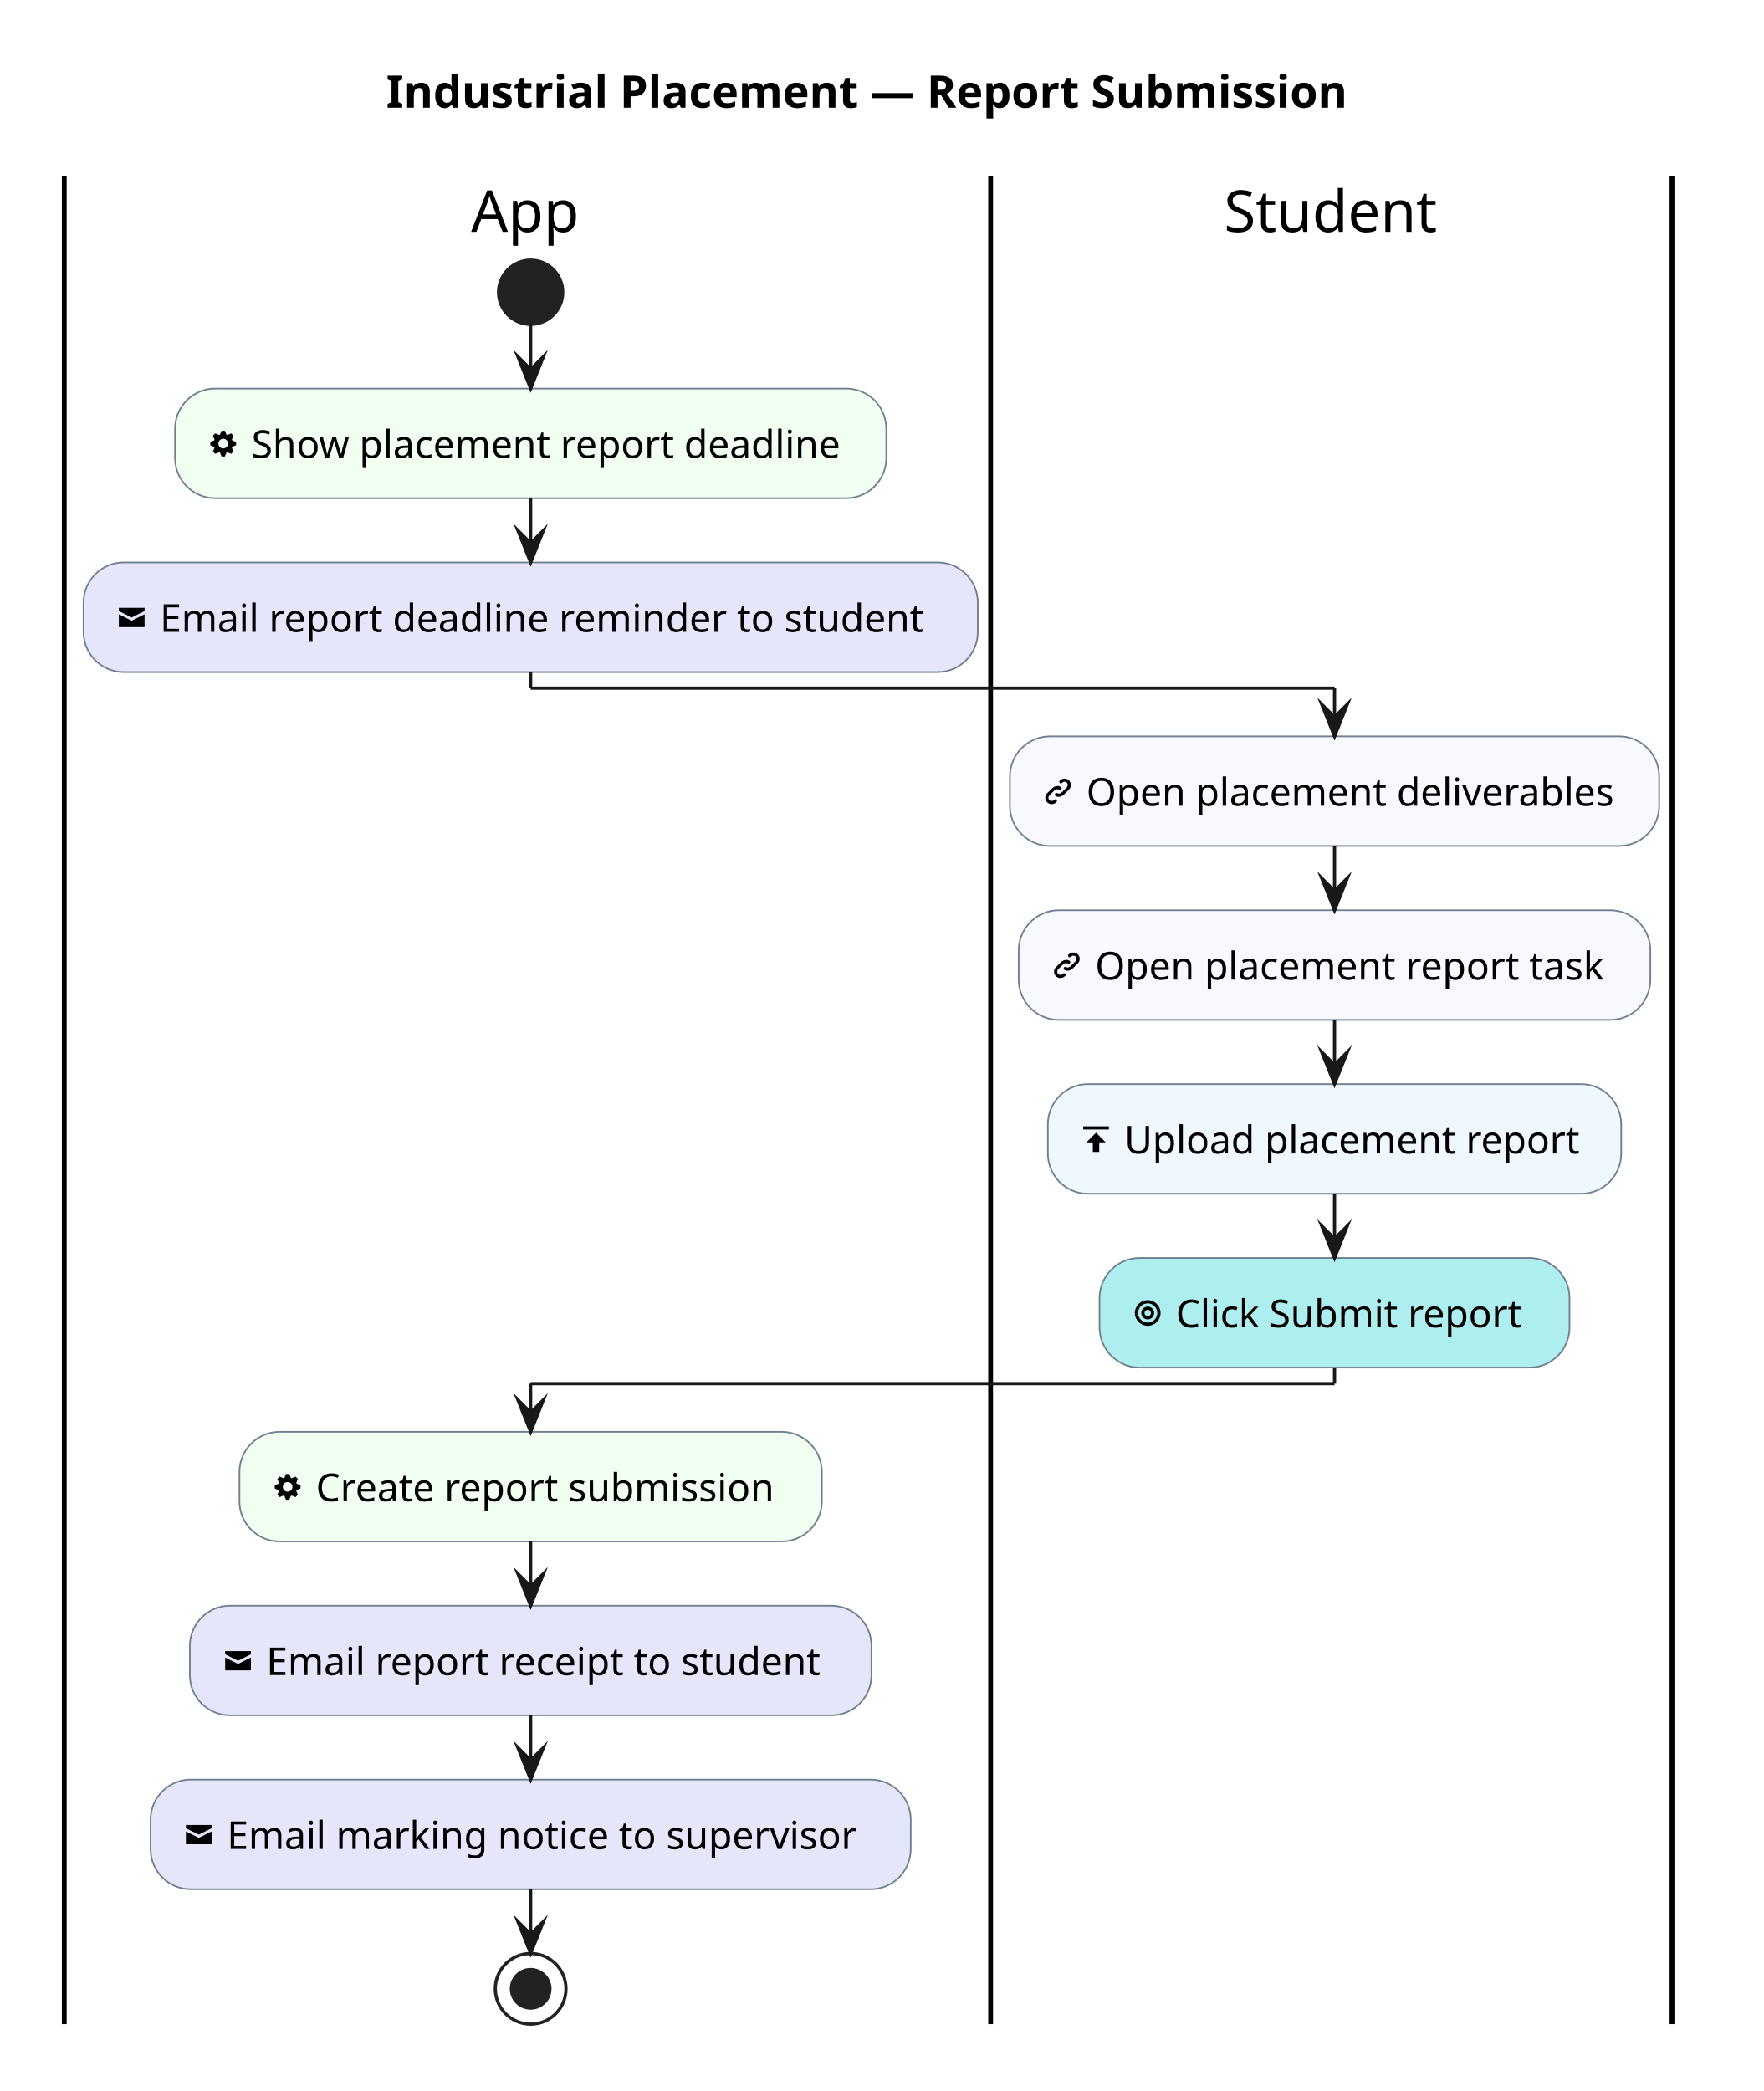
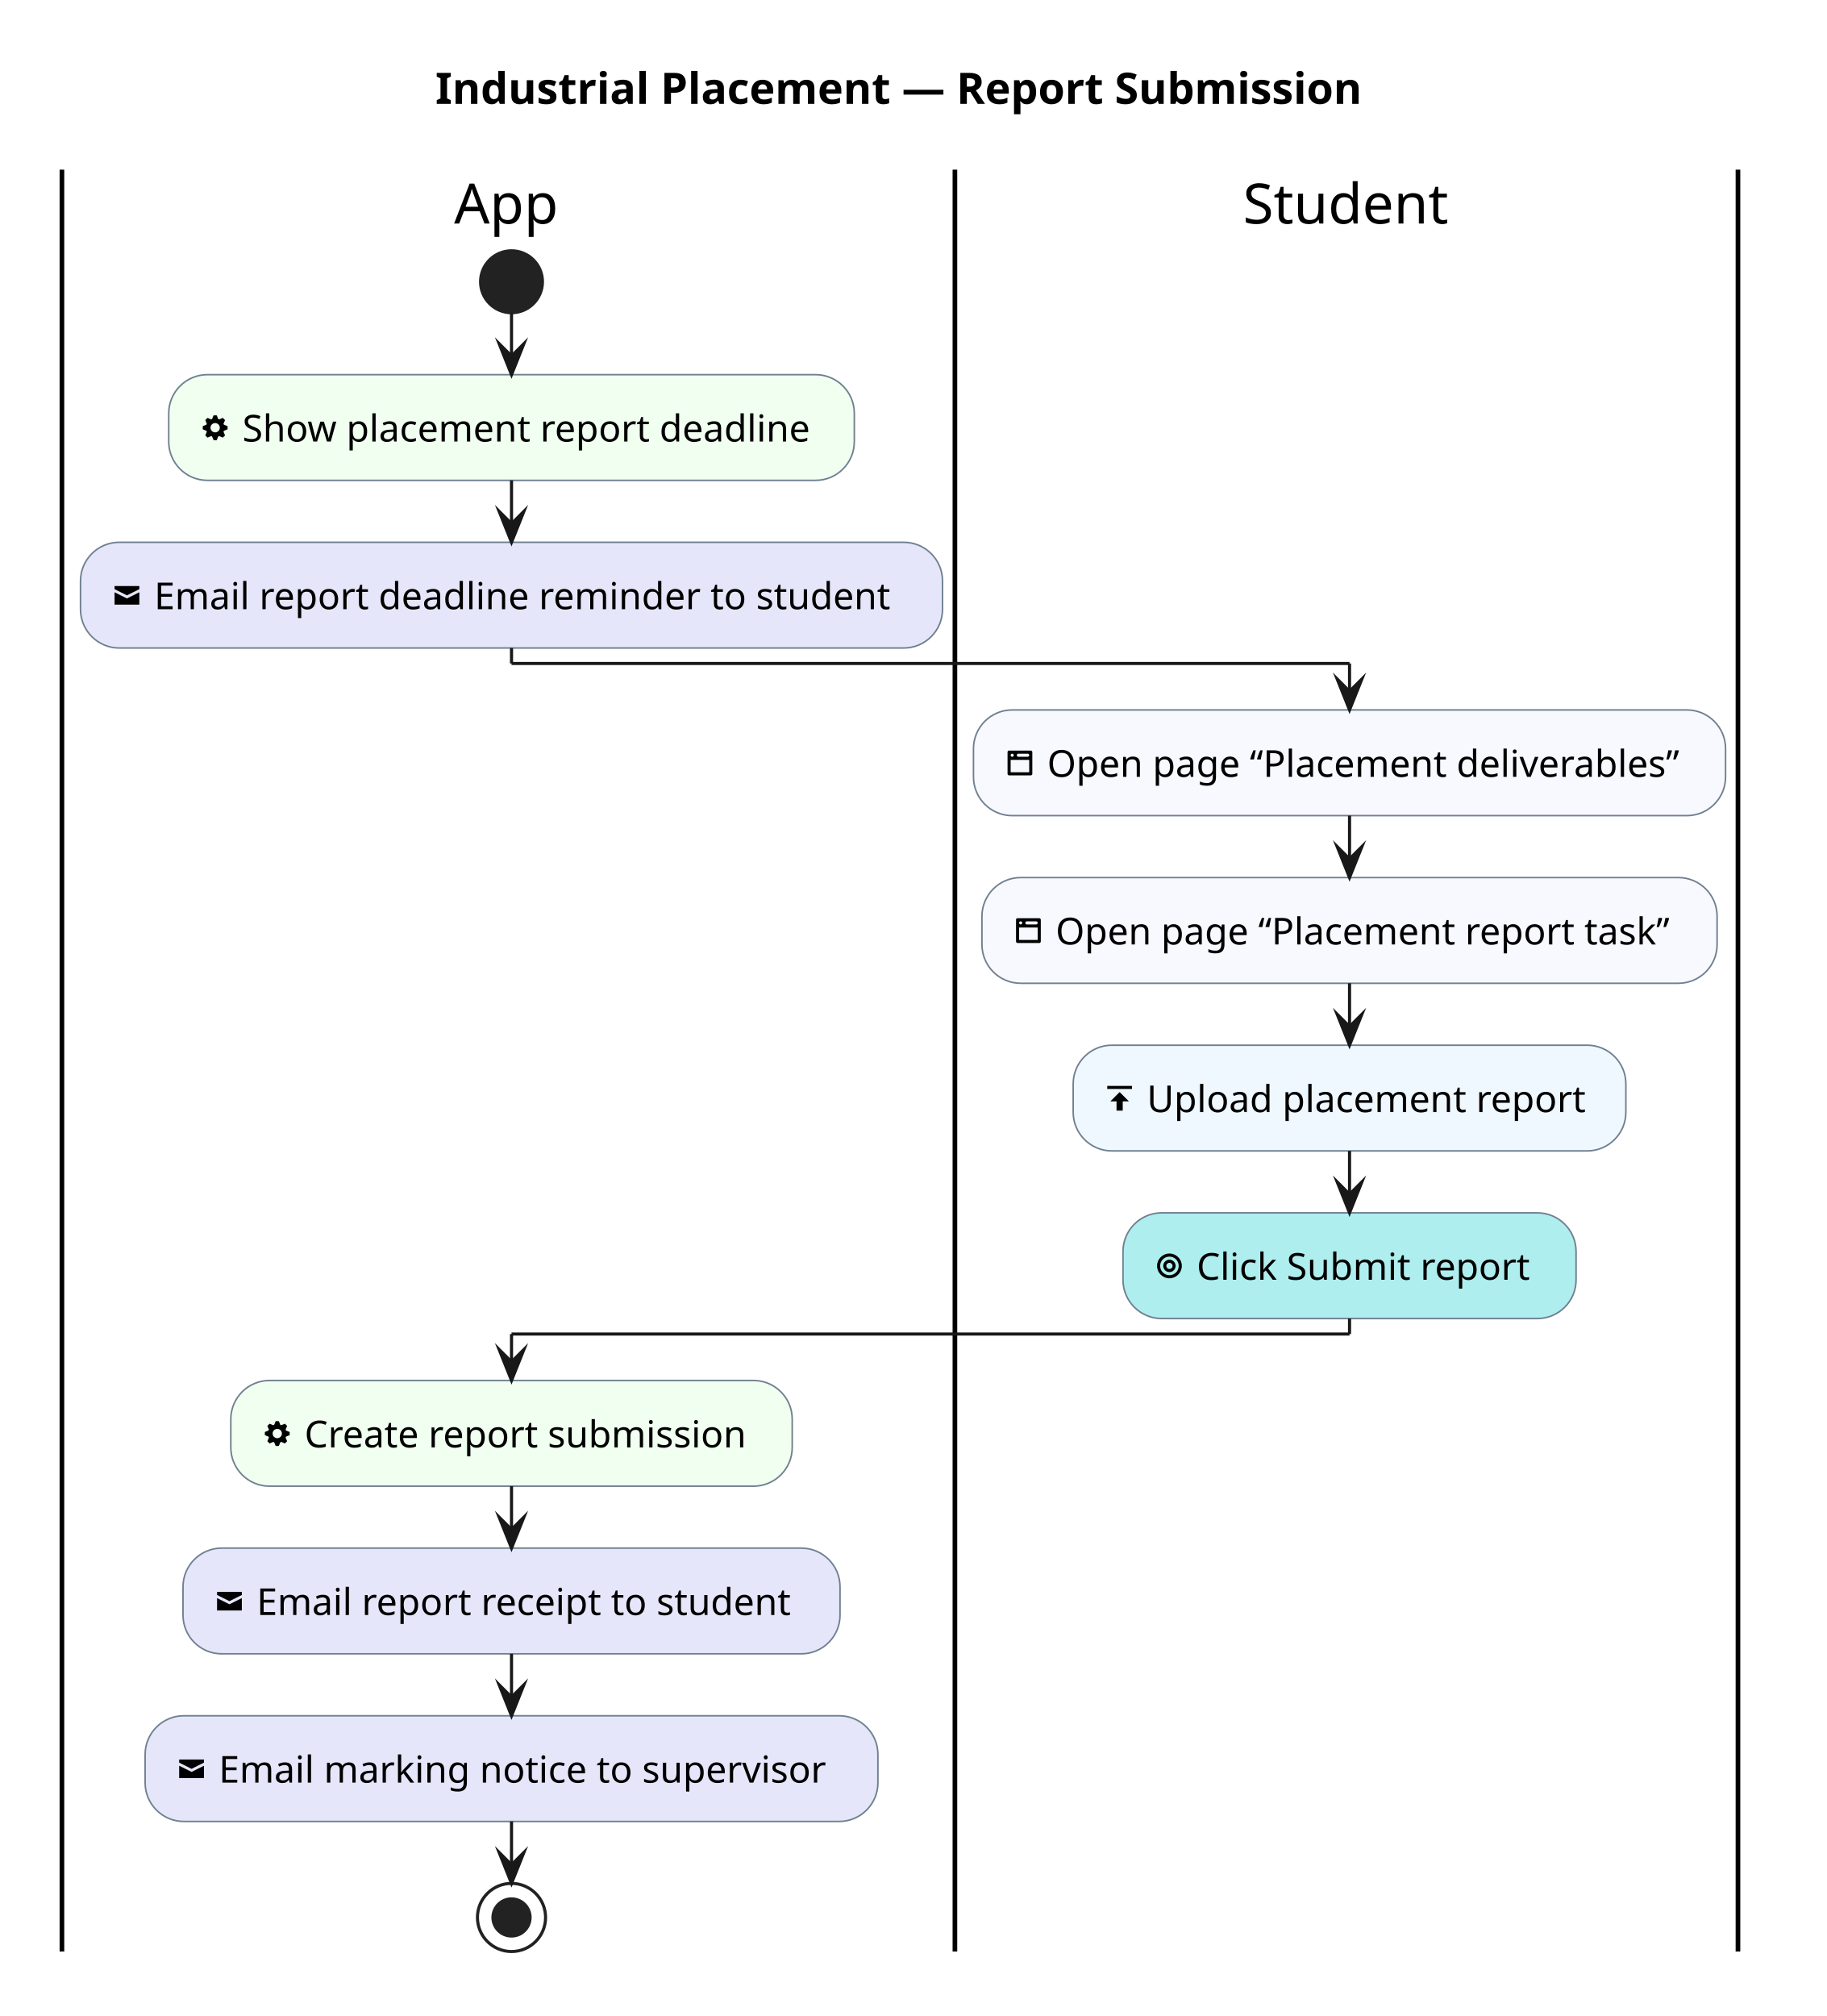
- <svg xmlns="http://www.w3.org/2000/svg" contentStyleType="text/css" data-diagram-type="ACTIVITY" height="651px" preserveAspectRatio="none" style="width:549px;height:651px;background:#FFFFFF;" version="1.1" viewBox="0 0 549 651" width="549px" zoomAndPan="magnify">
+ <svg xmlns="http://www.w3.org/2000/svg" contentStyleType="text/css" data-diagram-type="ACTIVITY" height="651px" preserveAspectRatio="none" style="width:590px;height:651px;background:#FFFFFF;" version="1.1" viewBox="0 0 590 651" width="590px" zoomAndPan="magnify">
  <defs />
  <g>
    <g class="title" data-source-line="2">
-       <text fill="#000000" font-family="sans-serif" font-size="14" font-weight="700" lengthAdjust="spacing" textLength="306.961" x="120.216" y="33.535">Industrial Placement — Report Submission</text>
+       <text fill="#000000" font-family="sans-serif" font-size="14" font-weight="700" lengthAdjust="spacing" textLength="306.961" x="140.598" y="33.535">Industrial Placement — Report Submission</text>
    </g>
-     <rect fill="none" height="21.199" style="stroke:none;stroke-width:1;" width="502.393" x="20" y="54.785" />
+     <rect fill="none" height="21.199" style="stroke:none;stroke-width:1;" width="543.156" x="20" y="54.785" />
    <ellipse cx="165.204" cy="90.984" fill="#222222" rx="10" ry="10" style="stroke:#222222;stroke-width:1;" />
    <rect fill="#F0FFF0" height="34.133" rx="12.5" ry="12.5" style="stroke:#708090;stroke-width:0.5;" width="221.426" x="54.491" y="120.984" />
    <path d="M68.991,134.117 L68.491,135.307 C68.391,135.337 68.301,135.387 68.211,135.437 L67.021,134.937 L66.301,135.657 L66.801,136.847 C66.751,136.947 66.711,137.027 66.671,137.127 L65.481,137.627 L65.481,138.627 L66.671,139.127 C66.711,139.227 66.751,139.307 66.801,139.407 L66.301,140.597 L67.021,141.317 L68.211,140.817 C68.301,140.857 68.391,140.907 68.491,140.947 L68.991,142.137 L69.991,142.137 L70.491,140.947 C70.581,140.907 70.681,140.867 70.771,140.817 L71.961,141.317 L72.681,140.597 L72.181,139.407 C72.221,139.317 72.271,139.217 72.311,139.127 L73.501,138.627 L73.501,137.627 L72.311,137.127 C72.281,137.037 72.231,136.937 72.181,136.847 L72.681,135.657 L71.961,134.937 L70.771,135.437 C70.681,135.397 70.581,135.347 70.491,135.307 L69.991,134.117 L68.991,134.117 M69.491,136.617 C70.321,136.617 70.991,137.287 70.991,138.117 C70.991,138.947 70.321,139.617 69.491,139.617 C68.661,139.617 67.991,138.947 67.991,138.117 C67.991,137.287 68.661,136.617 69.491,136.617" fill="#000000" />
    <text fill="#000000" font-family="sans-serif" font-size="12" lengthAdjust="spacing" textLength="187.629" x="78.288" y="142.586">Show placement report deadline</text>
    <rect fill="#E6E6FA" height="34.133" rx="12.5" ry="12.5" style="stroke:#708090;stroke-width:0.5;" width="278.408" x="26" y="175.117" />
    <path d="M37,189.25 L37,190.25 L41,192.25 L45,190.25 L45,189.25 L37,189.25 M37,191.25 L37,195.25 L45,195.25 L45,191.25 L41,193.25 L37,191.25" fill="#000000" />
    <text fill="#000000" font-family="sans-serif" font-size="12" lengthAdjust="spacing" textLength="244.611" x="49.797" y="196.719">Email report deadline reminder to student</text>
    <rect fill="#F0FFF0" height="34.133" rx="12.5" ry="12.5" style="stroke:#708090;stroke-width:0.5;" width="181.318" x="74.545" y="445.781" />
    <path d="M89.045,458.914 L88.545,460.104 C88.445,460.134 88.355,460.184 88.265,460.234 L87.075,459.734 L86.355,460.454 L86.855,461.644 C86.805,461.744 86.765,461.824 86.725,461.924 L85.535,462.424 L85.535,463.424 L86.725,463.924 C86.765,464.024 86.805,464.104 86.855,464.204 L86.355,465.394 L87.075,466.114 L88.265,465.614 C88.355,465.654 88.445,465.704 88.545,465.744 L89.045,466.934 L90.045,466.934 L90.545,465.744 C90.635,465.704 90.735,465.664 90.825,465.614 L92.015,466.114 L92.735,465.394 L92.235,464.204 C92.275,464.114 92.325,464.014 92.365,463.924 L93.555,463.424 L93.555,462.424 L92.365,461.924 C92.335,461.834 92.285,461.734 92.235,461.644 L92.735,460.454 L92.015,459.734 L90.825,460.234 C90.735,460.194 90.635,460.144 90.545,460.104 L90.045,458.914 L89.045,458.914 M89.545,461.414 C90.375,461.414 91.045,462.084 91.045,462.914 C91.045,463.744 90.375,464.414 89.545,464.414 C88.715,464.414 88.045,463.744 88.045,462.914 C88.045,462.084 88.715,461.414 89.545,461.414" fill="#000000" />
    <text fill="#000000" font-family="sans-serif" font-size="12" lengthAdjust="spacing" textLength="147.522" x="98.342" y="467.383">Create report submission</text>
    <rect fill="#E6E6FA" height="34.133" rx="12.5" ry="12.5" style="stroke:#708090;stroke-width:0.5;" width="212.197" x="59.105" y="499.914" />
    <path d="M70.106,514.047 L70.106,515.047 L74.106,517.047 L78.106,515.047 L78.106,514.047 L70.106,514.047 M70.106,516.047 L70.106,520.047 L78.106,520.047 L78.106,516.047 L74.106,518.047 L70.106,516.047" fill="#000000" />
    <text fill="#000000" font-family="sans-serif" font-size="12" lengthAdjust="spacing" textLength="178.4" x="82.902" y="521.516">Email report receipt to student</text>
    <rect fill="#E6E6FA" height="34.133" rx="12.5" ry="12.5" style="stroke:#708090;stroke-width:0.5;" width="236.666" x="46.871" y="554.047" />
    <path d="M57.871,568.18 L57.871,569.18 L61.871,571.18 L65.871,569.18 L65.871,568.18 L57.871,568.18 M57.871,570.18 L57.871,574.18 L65.871,574.18 L65.871,570.18 L61.871,572.18 L57.871,570.18" fill="#000000" />
    <text fill="#000000" font-family="sans-serif" font-size="12" lengthAdjust="spacing" textLength="202.869" x="70.668" y="575.648">Email marking notice to supervisor</text>
    <ellipse cx="165.204" cy="619.18" fill="none" rx="11" ry="11" style="stroke:#222222;stroke-width:1;" />
    <ellipse cx="165.204" cy="619.18" fill="#222222" rx="6" ry="6" style="stroke:#222222;stroke-width:1;" />
    <line style="stroke:#000000;stroke-width:1.5;" x1="20" x2="20" y1="54.785" y2="630.18" />
-     <rect fill="#F8F8FF" height="34.133" rx="12.5" ry="12.5" style="stroke:#708090;stroke-width:0.5;" width="202.137" x="314.408" y="229.25" />
-     <path d="M331.288,242.413 C331.108,242.423 330.928,242.443 330.758,242.503 C330.488,242.603 330.228,242.753 330.008,242.973 A0.5,0.5 0 1 0 330.698,243.663 C330.808,243.553 330.938,243.493 331.078,243.443 C331.428,243.323 331.858,243.373 332.138,243.663 C332.528,244.053 332.528,244.703 332.138,245.103 L330.638,246.603 C330.198,247.043 329.838,247.083 329.578,247.073 C329.318,247.063 329.168,246.943 329.168,246.943 A0.5,0.5 0 1 0 328.668,247.823 C329.008,248.043 329.008,248.043 329.508,248.073 C330.008,248.103 330.708,247.913 331.318,247.293 L332.818,245.793 C333.598,245.013 333.598,243.753 332.818,242.983 C332.538,242.703 332.208,242.533 331.848,242.453 C331.668,242.413 331.468,242.413 331.288,242.423 M329.288,244.723 C328.788,244.703 328.098,244.873 327.508,245.473 L326.008,246.973 C325.228,247.753 325.228,249.013 326.008,249.783 C326.568,250.343 327.368,250.503 328.068,250.253 C328.338,250.153 328.598,250.003 328.818,249.783 A0.5,0.5 0 1 0 328.128,249.093 C328.018,249.203 327.888,249.263 327.748,249.313 C327.398,249.433 326.968,249.383 326.688,249.093 C326.298,248.703 326.298,248.053 326.688,247.653 L328.188,246.153 C328.588,245.753 328.938,245.703 329.218,245.713 C329.498,245.723 329.688,245.803 329.688,245.803 A0.5,0.5 0 1 0 330.128,244.923 C329.788,244.723 329.788,244.723 329.288,244.703" fill="#000000" />
-     <text fill="#000000" font-family="sans-serif" font-size="12" lengthAdjust="spacing" textLength="168.34" x="338.205" y="250.852">Open placement deliverables</text>
-     <rect fill="#F8F8FF" height="34.133" rx="12.5" ry="12.5" style="stroke:#708090;stroke-width:0.5;" width="196.664" x="317.144" y="283.383" />
-     <path d="M334.024,296.546 C333.844,296.556 333.664,296.576 333.495,296.636 C333.224,296.736 332.964,296.886 332.745,297.106 A0.5,0.5 0 1 0 333.435,297.796 C333.545,297.686 333.675,297.626 333.815,297.576 C334.164,297.456 334.594,297.506 334.875,297.796 C335.264,298.186 335.264,298.836 334.875,299.236 L333.375,300.736 C332.935,301.176 332.575,301.216 332.315,301.206 C332.055,301.196 331.904,301.076 331.904,301.076 A0.5,0.5 0 1 0 331.404,301.956 C331.745,302.176 331.745,302.176 332.245,302.206 C332.745,302.236 333.445,302.046 334.055,301.426 L335.555,299.926 C336.334,299.146 336.334,297.886 335.555,297.116 C335.274,296.836 334.945,296.666 334.584,296.586 C334.404,296.546 334.204,296.546 334.024,296.556 M332.024,298.856 C331.524,298.836 330.834,299.006 330.245,299.606 L328.745,301.106 C327.964,301.886 327.964,303.146 328.745,303.916 C329.305,304.476 330.104,304.636 330.805,304.386 C331.075,304.286 331.334,304.136 331.555,303.916 A0.5,0.5 0 1 0 330.865,303.226 C330.755,303.336 330.625,303.396 330.485,303.446 C330.135,303.566 329.704,303.516 329.425,303.226 C329.034,302.836 329.034,302.186 329.425,301.786 L330.925,300.286 C331.325,299.886 331.675,299.836 331.954,299.846 C332.235,299.856 332.425,299.936 332.425,299.936 A0.5,0.5 0 1 0 332.865,299.056 C332.524,298.856 332.524,298.856 332.024,298.836" fill="#000000" />
-     <text fill="#000000" font-family="sans-serif" font-size="12" lengthAdjust="spacing" textLength="162.867" x="340.941" y="304.984">Open placement report task</text>
-     <rect fill="#F0F8FF" height="34.133" rx="12.5" ry="12.5" style="stroke:#708090;stroke-width:0.5;" width="178.5" x="326.227" y="337.516" />
-     <path d="M337.227,350.648 L337.227,351.648 L345.227,351.648 L345.227,350.648 L337.227,350.648 M341.227,352.648 L338.227,355.648 L340.227,355.648 L340.227,358.648 L342.227,358.648 L342.227,355.648 L344.227,355.648 L341.227,352.648" fill="#000000" />
-     <text fill="#000000" font-family="sans-serif" font-size="12" lengthAdjust="spacing" textLength="144.703" x="350.023" y="359.117">Upload placement report</text>
-     <rect fill="#AFEEEE" height="34.133" rx="12.5" ry="12.5" style="stroke:#708090;stroke-width:0.5;" width="146.332" x="342.31" y="391.648" />
-     <path d="M357.31,404.781 C355.111,404.781 353.31,406.581 353.31,408.781 C353.31,410.981 355.111,412.781 357.31,412.781 C359.51,412.781 361.31,410.981 361.31,408.781 C361.31,406.581 359.51,404.781 357.31,404.781 M357.31,405.781 C358.971,405.781 360.31,407.121 360.31,408.781 C360.31,410.441 358.971,411.781 357.31,411.781 C355.651,411.781 354.31,410.441 354.31,408.781 C354.31,407.121 355.651,405.781 357.31,405.781 M357.31,406.781 C356.211,406.781 355.31,407.681 355.31,408.781 C355.31,409.881 356.211,410.781 357.31,410.781 C358.411,410.781 359.31,409.881 359.31,408.781 C359.31,407.681 358.411,406.781 357.31,406.781 M357.31,407.781 C357.87,407.781 358.31,408.221 358.31,408.781 C358.31,409.341 357.87,409.781 357.31,409.781 C356.75,409.781 356.31,409.341 356.31,408.781 C356.31,408.221 356.75,407.781 357.31,407.781" fill="#000000" />
-     <text fill="#000000" font-family="sans-serif" font-size="12" lengthAdjust="spacing" textLength="112.535" x="366.107" y="413.25">Click Submit report</text>
+     <rect fill="#F8F8FF" height="34.133" rx="12.5" ry="12.5" style="stroke:#708090;stroke-width:0.5;" width="242.9" x="314.408" y="229.25" />
+     <path d="M325.748,242.383 A0.5,0.5 0 0 0 325.408,242.883 L325.408,249.883 A0.5,0.5 0 0 0 325.908,250.383 L332.908,250.383 A0.5,0.5 0 0 0 333.408,249.883 L333.408,242.883 A0.5,0.5 0 0 0 332.908,242.383 L325.908,242.383 A0.5,0.5 0 0 0 325.818,242.383 A0.5,0.5 0 0 0 325.758,242.383 M326.908,243.383 C327.188,243.383 327.408,243.603 327.408,243.883 C327.408,244.163 327.188,244.383 326.908,244.383 C326.628,244.383 326.408,244.163 326.408,243.883 C326.408,243.603 326.628,243.383 326.908,243.383 M328.908,243.383 L331.908,243.383 C332.188,243.383 332.408,243.603 332.408,243.883 C332.408,244.163 332.188,244.383 331.908,244.383 L328.908,244.383 C328.628,244.383 328.408,244.163 328.408,243.883 C328.408,243.603 328.628,243.383 328.908,243.383 M326.408,245.383 L332.408,245.383 L332.408,249.383 L326.408,249.383 L326.408,245.383" fill="#000000" />
+     <text fill="#000000" font-family="sans-serif" font-size="12" lengthAdjust="spacing" textLength="209.103" x="338.205" y="250.852">Open page “Placement deliverables”</text>
+     <rect fill="#F8F8FF" height="34.133" rx="12.5" ry="12.5" style="stroke:#708090;stroke-width:0.5;" width="237.428" x="317.144" y="283.383" />
+     <path d="M328.485,296.516 A0.5,0.5 0 0 0 328.144,297.016 L328.144,304.016 A0.5,0.5 0 0 0 328.644,304.516 L335.644,304.516 A0.5,0.5 0 0 0 336.144,304.016 L336.144,297.016 A0.5,0.5 0 0 0 335.644,296.516 L328.644,296.516 A0.5,0.5 0 0 0 328.555,296.516 A0.5,0.5 0 0 0 328.495,296.516 M329.644,297.516 C329.925,297.516 330.144,297.736 330.144,298.016 C330.144,298.296 329.925,298.516 329.644,298.516 C329.365,298.516 329.144,298.296 329.144,298.016 C329.144,297.736 329.365,297.516 329.644,297.516 M331.644,297.516 L334.644,297.516 C334.925,297.516 335.144,297.736 335.144,298.016 C335.144,298.296 334.925,298.516 334.644,298.516 L331.644,298.516 C331.365,298.516 331.144,298.296 331.144,298.016 C331.144,297.736 331.365,297.516 331.644,297.516 M329.144,299.516 L335.144,299.516 L335.144,303.516 L329.144,303.516 L329.144,299.516" fill="#000000" />
+     <text fill="#000000" font-family="sans-serif" font-size="12" lengthAdjust="spacing" textLength="203.631" x="340.941" y="304.984">Open page “Placement report task”</text>
+     <rect fill="#F0F8FF" height="34.133" rx="12.5" ry="12.5" style="stroke:#708090;stroke-width:0.5;" width="178.5" x="346.608" y="337.516" />
+     <path d="M357.608,350.648 L357.608,351.648 L365.608,351.648 L365.608,350.648 L357.608,350.648 M361.608,352.648 L358.608,355.648 L360.608,355.648 L360.608,358.648 L362.608,358.648 L362.608,355.648 L364.608,355.648 L361.608,352.648" fill="#000000" />
+     <text fill="#000000" font-family="sans-serif" font-size="12" lengthAdjust="spacing" textLength="144.703" x="370.405" y="359.117">Upload placement report</text>
+     <rect fill="#AFEEEE" height="34.133" rx="12.5" ry="12.5" style="stroke:#708090;stroke-width:0.5;" width="146.332" x="362.692" y="391.648" />
+     <path d="M377.692,404.781 C375.492,404.781 373.692,406.581 373.692,408.781 C373.692,410.981 375.492,412.781 377.692,412.781 C379.892,412.781 381.692,410.981 381.692,408.781 C381.692,406.581 379.892,404.781 377.692,404.781 M377.692,405.781 C379.352,405.781 380.692,407.121 380.692,408.781 C380.692,410.441 379.352,411.781 377.692,411.781 C376.032,411.781 374.692,410.441 374.692,408.781 C374.692,407.121 376.032,405.781 377.692,405.781 M377.692,406.781 C376.592,406.781 375.692,407.681 375.692,408.781 C375.692,409.881 376.592,410.781 377.692,410.781 C378.792,410.781 379.692,409.881 379.692,408.781 C379.692,407.681 378.792,406.781 377.692,406.781 M377.692,407.781 C378.252,407.781 378.692,408.221 378.692,408.781 C378.692,409.341 378.252,409.781 377.692,409.781 C377.132,409.781 376.692,409.341 376.692,408.781 C376.692,408.221 377.132,407.781 377.692,407.781" fill="#000000" />
+     <text fill="#000000" font-family="sans-serif" font-size="12" lengthAdjust="spacing" textLength="112.535" x="386.489" y="413.25">Click Submit report</text>
    <line style="stroke:#000000;stroke-width:1.5;" x1="308.408" x2="308.408" y1="54.785" y2="630.18" />
-     <line style="stroke:#000000;stroke-width:1.5;" x1="520.545" x2="520.545" y1="54.785" y2="630.18" />
+     <line style="stroke:#000000;stroke-width:1.5;" x1="561.309" x2="561.309" y1="54.785" y2="630.18" />
    <line style="stroke:#181818;stroke-width:1;" x1="165.204" x2="165.204" y1="100.984" y2="120.984" />
    <polygon fill="#181818" points="161.204,110.984,165.204,120.984,169.204,110.984,165.204,114.984" style="stroke:#181818;stroke-width:1;stroke-linejoin:miter;stroke-miterlimit:10;" />
    <line style="stroke:#181818;stroke-width:1;" x1="165.204" x2="165.204" y1="155.117" y2="175.117" />
    <polygon fill="#181818" points="161.204,165.117,165.204,175.117,169.204,165.117,165.204,169.117" style="stroke:#181818;stroke-width:1;stroke-linejoin:miter;stroke-miterlimit:10;" />
    <line style="stroke:#181818;stroke-width:1;" x1="165.204" x2="165.204" y1="479.914" y2="499.914" />
    <polygon fill="#181818" points="161.204,489.914,165.204,499.914,169.204,489.914,165.204,493.914" style="stroke:#181818;stroke-width:1;stroke-linejoin:miter;stroke-miterlimit:10;" />
    <line style="stroke:#181818;stroke-width:1;" x1="165.204" x2="165.204" y1="534.047" y2="554.047" />
    <polygon fill="#181818" points="161.204,544.047,165.204,554.047,169.204,544.047,165.204,548.047" style="stroke:#181818;stroke-width:1;stroke-linejoin:miter;stroke-miterlimit:10;" />
    <line style="stroke:#181818;stroke-width:1;" x1="165.204" x2="165.204" y1="588.18" y2="608.18" />
    <polygon fill="#181818" points="161.204,598.18,165.204,608.18,169.204,598.18,165.204,602.18" style="stroke:#181818;stroke-width:1;stroke-linejoin:miter;stroke-miterlimit:10;" />
-     <line style="stroke:#181818;stroke-width:1;" x1="415.477" x2="415.477" y1="263.383" y2="283.383" />
-     <polygon fill="#181818" points="411.477,273.383,415.477,283.383,419.477,273.383,415.477,277.383" style="stroke:#181818;stroke-width:1;stroke-linejoin:miter;stroke-miterlimit:10;" />
-     <line style="stroke:#181818;stroke-width:1;" x1="415.477" x2="415.477" y1="317.516" y2="337.516" />
-     <polygon fill="#181818" points="411.477,327.516,415.477,337.516,419.477,327.516,415.477,331.516" style="stroke:#181818;stroke-width:1;stroke-linejoin:miter;stroke-miterlimit:10;" />
-     <line style="stroke:#181818;stroke-width:1;" x1="415.477" x2="415.477" y1="371.648" y2="391.648" />
-     <polygon fill="#181818" points="411.477,381.648,415.477,391.648,419.477,381.648,415.477,385.648" style="stroke:#181818;stroke-width:1;stroke-linejoin:miter;stroke-miterlimit:10;" />
+     <line style="stroke:#181818;stroke-width:1;" x1="435.858" x2="435.858" y1="263.383" y2="283.383" />
+     <polygon fill="#181818" points="431.858,273.383,435.858,283.383,439.858,273.383,435.858,277.383" style="stroke:#181818;stroke-width:1;stroke-linejoin:miter;stroke-miterlimit:10;" />
+     <line style="stroke:#181818;stroke-width:1;" x1="435.858" x2="435.858" y1="317.516" y2="337.516" />
+     <polygon fill="#181818" points="431.858,327.516,435.858,337.516,439.858,327.516,435.858,331.516" style="stroke:#181818;stroke-width:1;stroke-linejoin:miter;stroke-miterlimit:10;" />
+     <line style="stroke:#181818;stroke-width:1;" x1="435.858" x2="435.858" y1="371.648" y2="391.648" />
+     <polygon fill="#181818" points="431.858,381.648,435.858,391.648,439.858,381.648,435.858,385.648" style="stroke:#181818;stroke-width:1;stroke-linejoin:miter;stroke-miterlimit:10;" />
    <line style="stroke:#181818;stroke-width:1;" x1="165.204" x2="165.204" y1="209.25" y2="214.25" />
-     <line style="stroke:#181818;stroke-width:1;" x1="165.204" x2="415.477" y1="214.25" y2="214.25" />
-     <line style="stroke:#181818;stroke-width:1;" x1="415.477" x2="415.477" y1="214.25" y2="229.25" />
-     <polygon fill="#181818" points="411.477,219.25,415.477,229.25,419.477,219.25,415.477,223.25" style="stroke:#181818;stroke-width:1;stroke-linejoin:miter;stroke-miterlimit:10;" />
-     <line style="stroke:#181818;stroke-width:1;" x1="415.477" x2="415.477" y1="425.781" y2="430.781" />
-     <line style="stroke:#181818;stroke-width:1;" x1="415.477" x2="165.204" y1="430.781" y2="430.781" />
+     <line style="stroke:#181818;stroke-width:1;" x1="165.204" x2="435.858" y1="214.25" y2="214.25" />
+     <line style="stroke:#181818;stroke-width:1;" x1="435.858" x2="435.858" y1="214.25" y2="229.25" />
+     <polygon fill="#181818" points="431.858,219.25,435.858,229.25,439.858,219.25,435.858,223.25" style="stroke:#181818;stroke-width:1;stroke-linejoin:miter;stroke-miterlimit:10;" />
+     <line style="stroke:#181818;stroke-width:1;" x1="435.858" x2="435.858" y1="425.781" y2="430.781" />
+     <line style="stroke:#181818;stroke-width:1;" x1="435.858" x2="165.204" y1="430.781" y2="430.781" />
    <line style="stroke:#181818;stroke-width:1;" x1="165.204" x2="165.204" y1="430.781" y2="445.781" />
    <polygon fill="#181818" points="161.204,435.781,165.204,445.781,169.204,435.781,165.204,439.781" style="stroke:#181818;stroke-width:1;stroke-linejoin:miter;stroke-miterlimit:10;" />
    <text fill="#000000" font-family="sans-serif" font-size="18" lengthAdjust="spacing" textLength="35.077" x="146.666" y="72.188">App</text>
-     <text fill="#000000" font-family="sans-serif" font-size="18" lengthAdjust="spacing" textLength="66.858" x="381.047" y="72.188">Student</text>
+     <text fill="#000000" font-family="sans-serif" font-size="18" lengthAdjust="spacing" textLength="66.858" x="401.429" y="72.188">Student</text>
  </g>
</svg>
